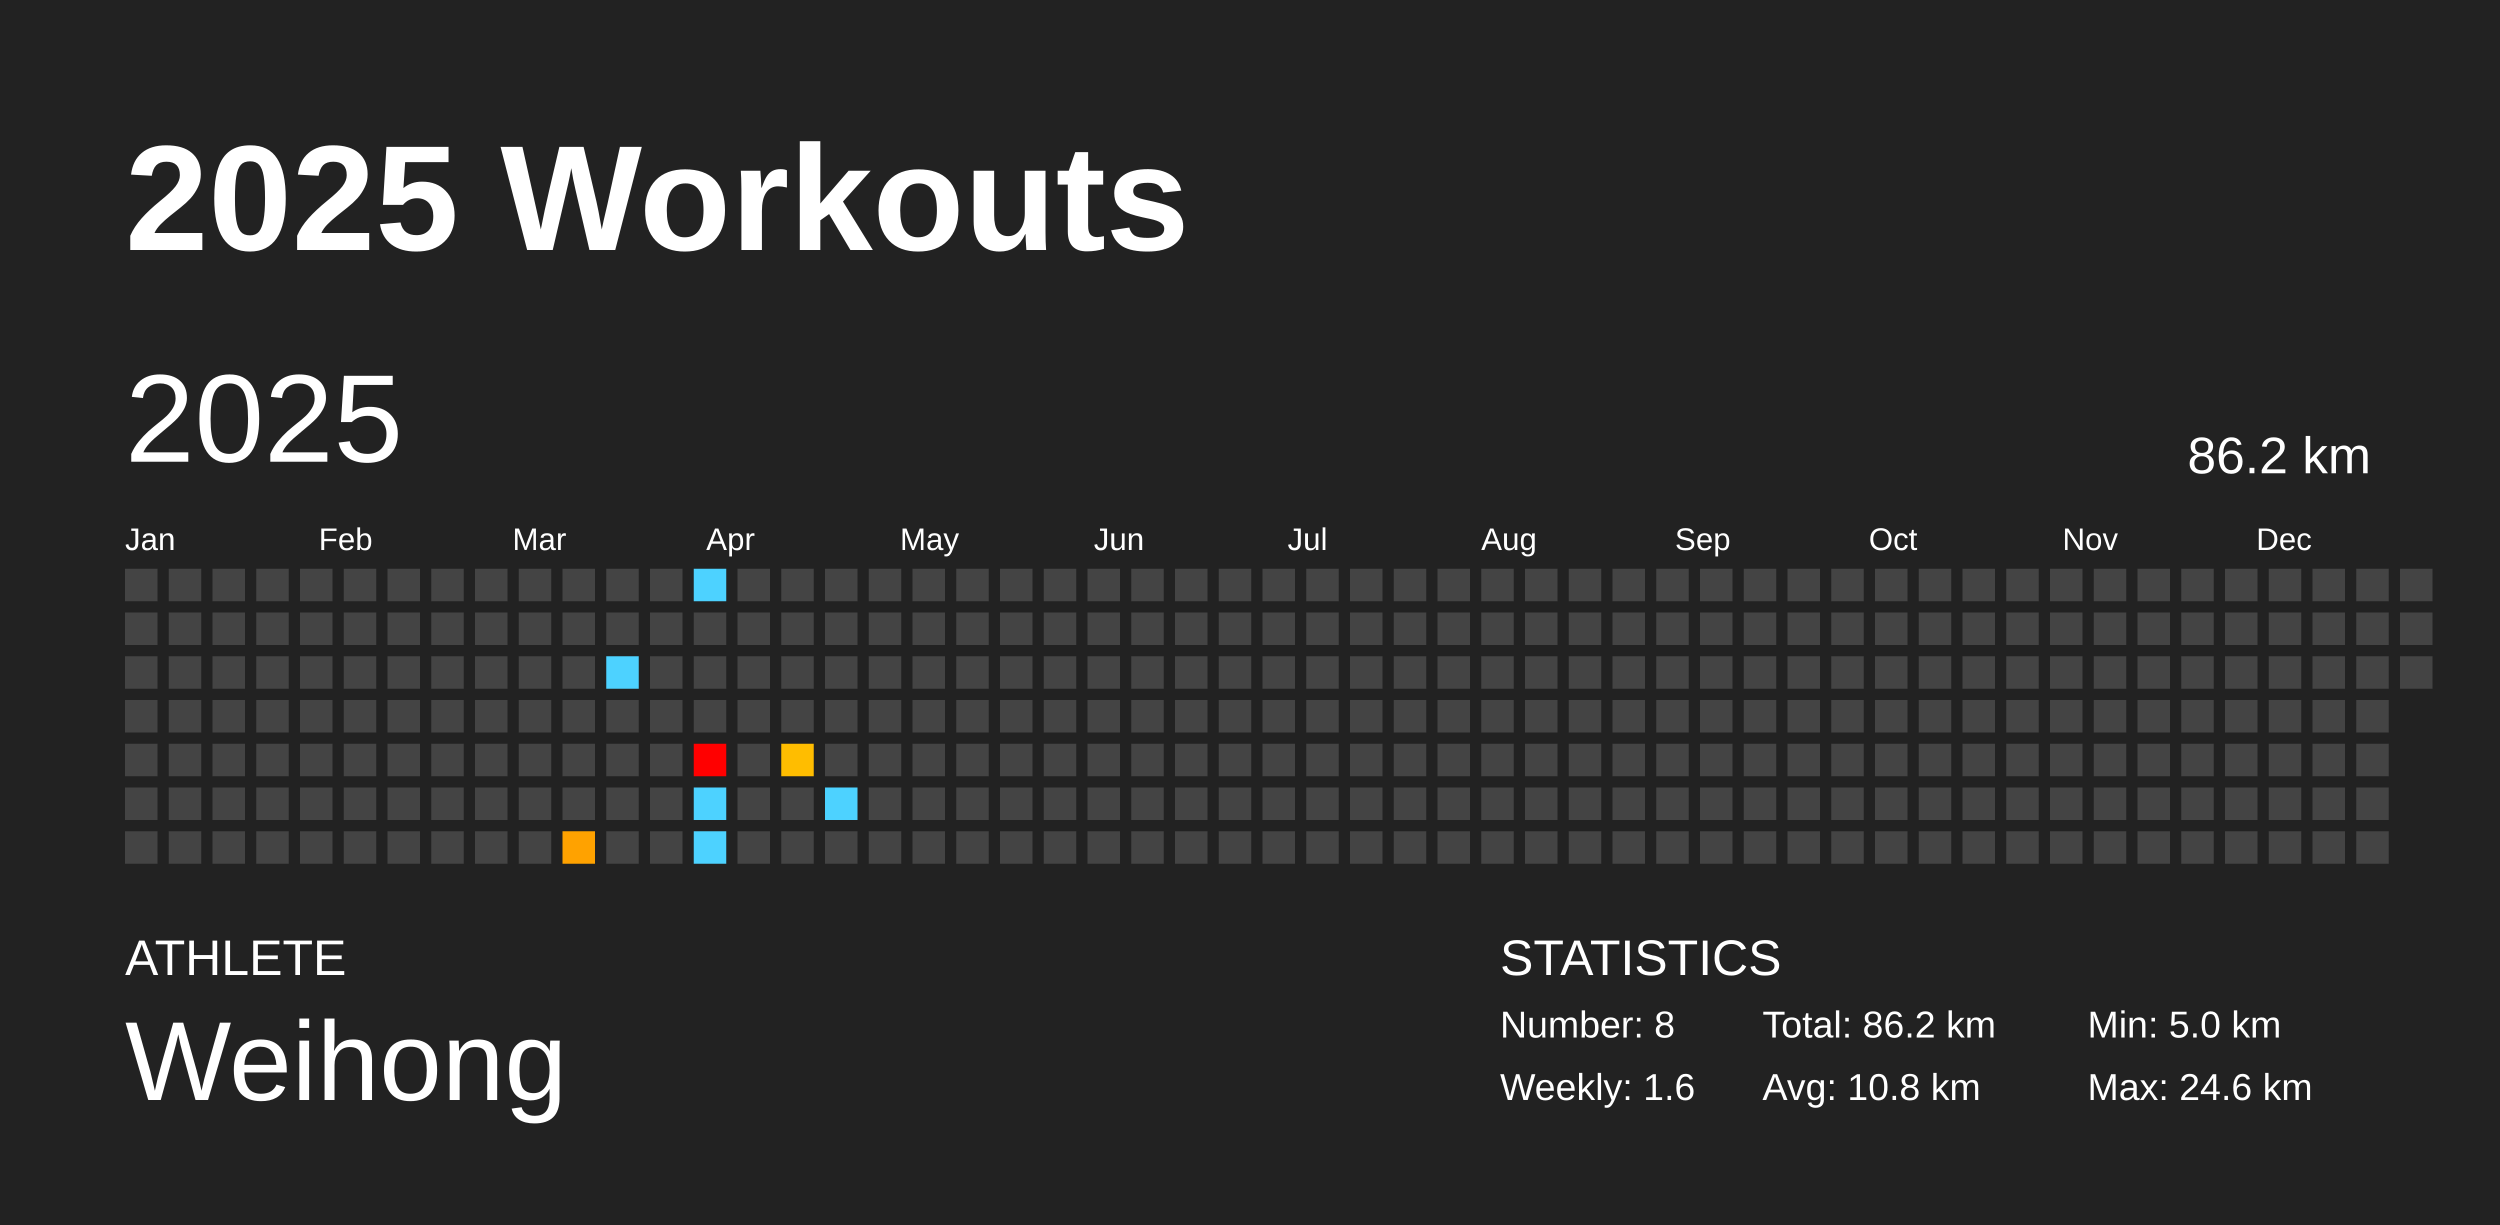
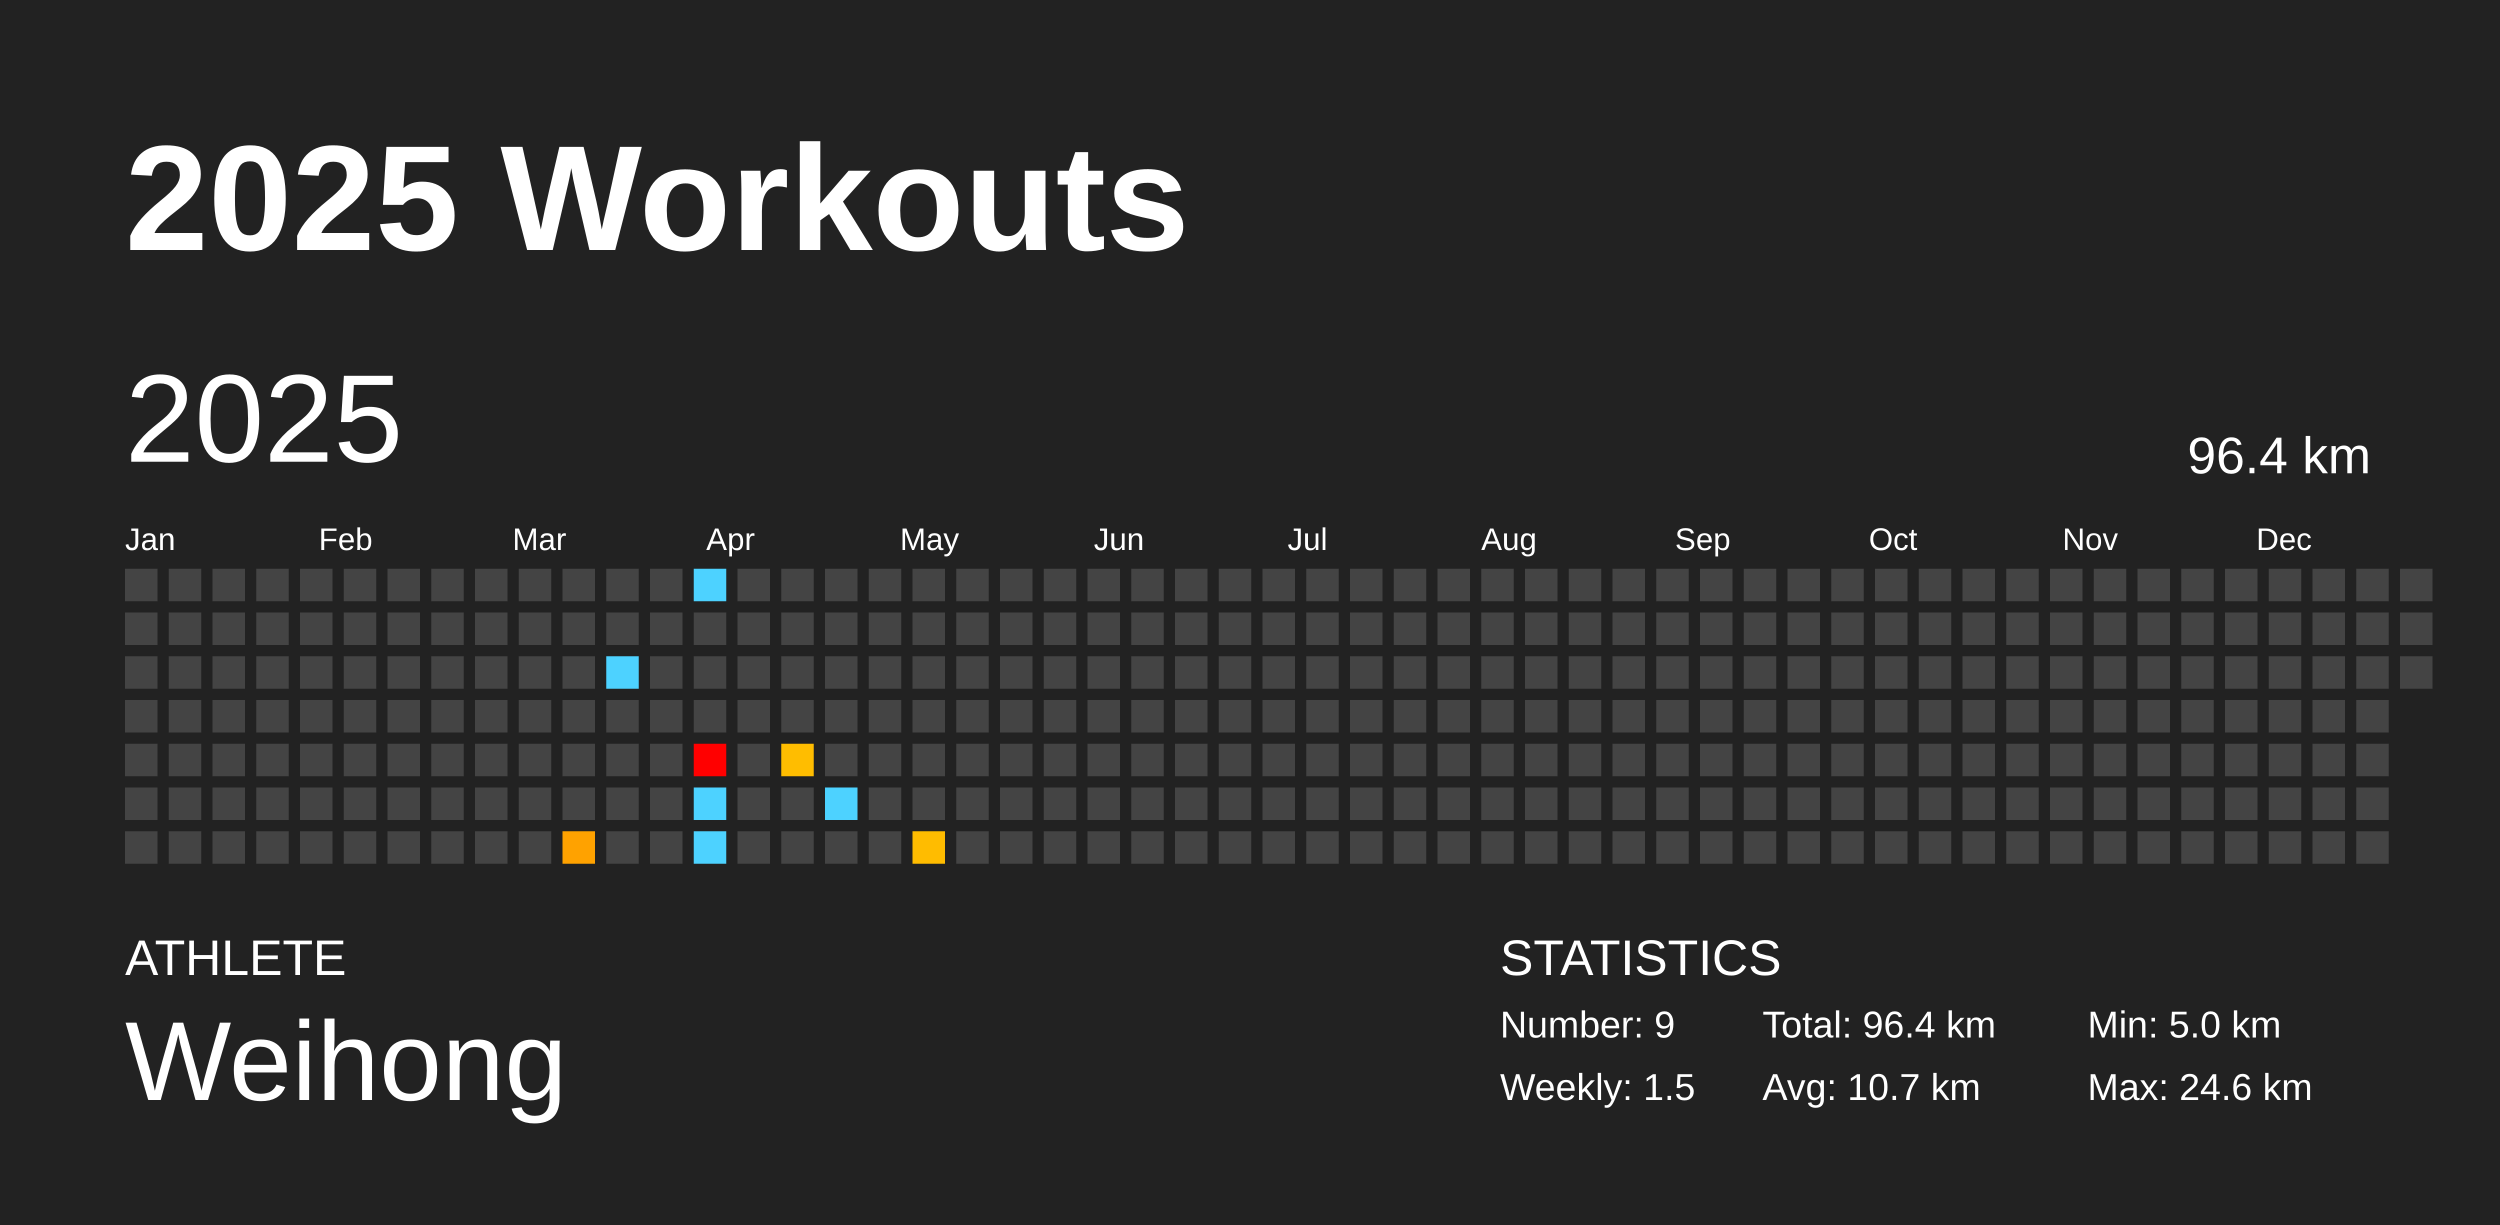
<svg xmlns="http://www.w3.org/2000/svg" baseProfile="full" height="98mm" version="1.1" viewBox="0,0,200,98" width="200mm">
  <defs />
  <rect fill="#222222" height="98" width="200" x="0" y="0" />
  <text fill="#FFFFFF" style="font-size:12px; font-family:Arial; font-weight:bold;" x="10" y="20">2025 Workouts</text>
  <text fill="#FFFFFF" style="font-size:4px; font-family:Arial" x="10" y="78">ATHLETE</text>
  <text fill="#FFFFFF" style="font-size:9px; font-family:Arial" x="10" y="88">Weihong</text>
  <text fill="#FFFFFF" style="font-size:4px; font-family:Arial" x="120" y="78">STATISTICS</text>
-   <text fill="#FFFFFF" style="font-size:3px; font-family:Arial" x="120" y="83">Number: 8</text>
-   <text fill="#FFFFFF" style="font-size:3px; font-family:Arial" x="120" y="88">Weekly: 1.6</text>
-   <text fill="#FFFFFF" style="font-size:3px; font-family:Arial" x="141" y="83">Total: 86.2 km</text>
-   <text fill="#FFFFFF" style="font-size:3px; font-family:Arial" x="141" y="88">Avg: 10.8 km</text>
+   <text fill="#FFFFFF" style="font-size:3px; font-family:Arial" x="120" y="83">Number: 9</text>
+   <text fill="#FFFFFF" style="font-size:3px; font-family:Arial" x="120" y="88">Weekly: 1.5</text>
+   <text fill="#FFFFFF" style="font-size:3px; font-family:Arial" x="141" y="83">Total: 96.4 km</text>
+   <text fill="#FFFFFF" style="font-size:3px; font-family:Arial" x="141" y="88">Avg: 10.7 km</text>
  <text fill="#FFFFFF" style="font-size:3px; font-family:Arial" x="167" y="83">Min: 5.0 km</text>
  <text fill="#FFFFFF" style="font-size:3px; font-family:Arial" x="167" y="88">Max: 24.6 km</text>
  <text dominant-baseline="hanging" fill="#FFFFFF" style="font-size:10.0px; font-family:Arial;" x="10" y="30">2025</text>
-   <text dominant-baseline="hanging" fill="#FFFFFF" style="font-size:4.125px; font-family:Arial;" x="175" y="35">86.2 km</text>
+   <text dominant-baseline="hanging" fill="#FFFFFF" style="font-size:4.125px; font-family:Arial;" x="175" y="35">96.4 km</text>
  <text fill="#FFFFFF" style="font-size:2.5px; font-family:Arial" x="10.0" y="44">Jan</text>
  <text fill="#FFFFFF" style="font-size:2.5px; font-family:Arial" x="25.5" y="44">Feb</text>
  <text fill="#FFFFFF" style="font-size:2.5px; font-family:Arial" x="41.0" y="44">Mar</text>
  <text fill="#FFFFFF" style="font-size:2.5px; font-family:Arial" x="56.5" y="44">Apr</text>
  <text fill="#FFFFFF" style="font-size:2.5px; font-family:Arial" x="72.0" y="44">May</text>
  <text fill="#FFFFFF" style="font-size:2.5px; font-family:Arial" x="87.5" y="44">Jun</text>
  <text fill="#FFFFFF" style="font-size:2.5px; font-family:Arial" x="103.0" y="44">Jul</text>
  <text fill="#FFFFFF" style="font-size:2.5px; font-family:Arial" x="118.5" y="44">Aug</text>
  <text fill="#FFFFFF" style="font-size:2.5px; font-family:Arial" x="134.0" y="44">Sep</text>
  <text fill="#FFFFFF" style="font-size:2.5px; font-family:Arial" x="149.5" y="44">Oct</text>
  <text fill="#FFFFFF" style="font-size:2.5px; font-family:Arial" x="165.0" y="44">Nov</text>
  <text fill="#FFFFFF" style="font-size:2.5px; font-family:Arial" x="180.5" y="44">Dec</text>
  <rect fill="#444444" height="2.6" width="2.6" x="10.0" y="45.5" />
  <rect fill="#444444" height="2.6" width="2.6" x="10.0" y="49.0" />
  <rect fill="#444444" height="2.6" width="2.6" x="10.0" y="52.5" />
  <rect fill="#444444" height="2.6" width="2.6" x="10.0" y="56.0" />
  <rect fill="#444444" height="2.6" width="2.6" x="10.0" y="59.5" />
  <rect fill="#444444" height="2.6" width="2.6" x="10.0" y="63.0" />
  <rect fill="#444444" height="2.6" width="2.6" x="10.0" y="66.5" />
  <rect fill="#444444" height="2.6" width="2.6" x="13.5" y="45.5" />
  <rect fill="#444444" height="2.6" width="2.6" x="13.5" y="49.0" />
  <rect fill="#444444" height="2.6" width="2.6" x="13.5" y="52.5" />
  <rect fill="#444444" height="2.6" width="2.6" x="13.5" y="56.0" />
  <rect fill="#444444" height="2.6" width="2.6" x="13.5" y="59.5" />
  <rect fill="#444444" height="2.6" width="2.6" x="13.5" y="63.0" />
  <rect fill="#444444" height="2.6" width="2.6" x="13.5" y="66.5" />
  <rect fill="#444444" height="2.6" width="2.6" x="17.0" y="45.5" />
  <rect fill="#444444" height="2.6" width="2.6" x="17.0" y="49.0" />
  <rect fill="#444444" height="2.6" width="2.6" x="17.0" y="52.5" />
  <rect fill="#444444" height="2.6" width="2.6" x="17.0" y="56.0" />
  <rect fill="#444444" height="2.6" width="2.6" x="17.0" y="59.5" />
  <rect fill="#444444" height="2.6" width="2.6" x="17.0" y="63.0" />
  <rect fill="#444444" height="2.6" width="2.6" x="17.0" y="66.5" />
  <rect fill="#444444" height="2.6" width="2.6" x="20.5" y="45.5" />
  <rect fill="#444444" height="2.6" width="2.6" x="20.5" y="49.0" />
  <rect fill="#444444" height="2.6" width="2.6" x="20.5" y="52.5" />
  <rect fill="#444444" height="2.6" width="2.6" x="20.5" y="56.0" />
  <rect fill="#444444" height="2.6" width="2.6" x="20.5" y="59.5" />
  <rect fill="#444444" height="2.6" width="2.6" x="20.5" y="63.0" />
  <rect fill="#444444" height="2.6" width="2.6" x="20.5" y="66.5" />
  <rect fill="#444444" height="2.6" width="2.6" x="24.0" y="45.5" />
  <rect fill="#444444" height="2.6" width="2.6" x="24.0" y="49.0" />
  <rect fill="#444444" height="2.6" width="2.6" x="24.0" y="52.5" />
  <rect fill="#444444" height="2.6" width="2.6" x="24.0" y="56.0" />
  <rect fill="#444444" height="2.6" width="2.6" x="24.0" y="59.5" />
  <rect fill="#444444" height="2.6" width="2.6" x="24.0" y="63.0" />
  <rect fill="#444444" height="2.6" width="2.6" x="24.0" y="66.5" />
  <rect fill="#444444" height="2.6" width="2.6" x="27.5" y="45.5" />
  <rect fill="#444444" height="2.6" width="2.6" x="27.5" y="49.0" />
  <rect fill="#444444" height="2.6" width="2.6" x="27.5" y="52.5" />
  <rect fill="#444444" height="2.6" width="2.6" x="27.5" y="56.0" />
  <rect fill="#444444" height="2.6" width="2.6" x="27.5" y="59.5" />
  <rect fill="#444444" height="2.6" width="2.6" x="27.5" y="63.0" />
  <rect fill="#444444" height="2.6" width="2.6" x="27.5" y="66.5" />
  <rect fill="#444444" height="2.6" width="2.6" x="31.0" y="45.5" />
  <rect fill="#444444" height="2.6" width="2.6" x="31.0" y="49.0" />
  <rect fill="#444444" height="2.6" width="2.6" x="31.0" y="52.5" />
  <rect fill="#444444" height="2.6" width="2.6" x="31.0" y="56.0" />
  <rect fill="#444444" height="2.6" width="2.6" x="31.0" y="59.5" />
  <rect fill="#444444" height="2.6" width="2.6" x="31.0" y="63.0" />
  <rect fill="#444444" height="2.6" width="2.6" x="31.0" y="66.5" />
  <rect fill="#444444" height="2.6" width="2.6" x="34.5" y="45.5" />
  <rect fill="#444444" height="2.6" width="2.6" x="34.5" y="49.0" />
  <rect fill="#444444" height="2.6" width="2.6" x="34.5" y="52.5" />
  <rect fill="#444444" height="2.6" width="2.6" x="34.5" y="56.0" />
  <rect fill="#444444" height="2.6" width="2.6" x="34.5" y="59.5" />
  <rect fill="#444444" height="2.6" width="2.6" x="34.5" y="63.0" />
  <rect fill="#444444" height="2.6" width="2.6" x="34.5" y="66.5" />
  <rect fill="#444444" height="2.6" width="2.6" x="38.0" y="45.5" />
  <rect fill="#444444" height="2.6" width="2.6" x="38.0" y="49.0" />
  <rect fill="#444444" height="2.6" width="2.6" x="38.0" y="52.5" />
  <rect fill="#444444" height="2.6" width="2.6" x="38.0" y="56.0" />
  <rect fill="#444444" height="2.6" width="2.6" x="38.0" y="59.5" />
  <rect fill="#444444" height="2.6" width="2.6" x="38.0" y="63.0" />
  <rect fill="#444444" height="2.6" width="2.6" x="38.0" y="66.5" />
  <rect fill="#444444" height="2.6" width="2.6" x="41.5" y="45.5" />
  <rect fill="#444444" height="2.6" width="2.6" x="41.5" y="49.0" />
  <rect fill="#444444" height="2.6" width="2.6" x="41.5" y="52.5" />
  <rect fill="#444444" height="2.6" width="2.6" x="41.5" y="56.0" />
  <rect fill="#444444" height="2.6" width="2.6" x="41.5" y="59.5" />
  <rect fill="#444444" height="2.6" width="2.6" x="41.5" y="63.0" />
  <rect fill="#444444" height="2.6" width="2.6" x="41.5" y="66.5" />
  <rect fill="#444444" height="2.6" width="2.6" x="45.0" y="45.5" />
  <rect fill="#444444" height="2.6" width="2.6" x="45.0" y="49.0" />
  <rect fill="#444444" height="2.6" width="2.6" x="45.0" y="52.5" />
  <rect fill="#444444" height="2.6" width="2.6" x="45.0" y="56.0" />
  <rect fill="#444444" height="2.6" width="2.6" x="45.0" y="59.5" />
  <rect fill="#444444" height="2.6" width="2.6" x="45.0" y="63.0" />
  <rect fill="#ffa200" height="2.6" width="2.6" x="45.0" y="66.5" />
  <rect fill="#444444" height="2.6" width="2.6" x="48.5" y="45.5" />
  <rect fill="#444444" height="2.6" width="2.6" x="48.5" y="49.0" />
  <rect fill="#4dd2ff" height="2.6" width="2.6" x="48.5" y="52.5" />
  <rect fill="#444444" height="2.6" width="2.6" x="48.5" y="56.0" />
  <rect fill="#444444" height="2.6" width="2.6" x="48.5" y="59.5" />
  <rect fill="#444444" height="2.6" width="2.6" x="48.5" y="63.0" />
  <rect fill="#444444" height="2.6" width="2.6" x="48.5" y="66.5" />
  <rect fill="#444444" height="2.6" width="2.6" x="52.0" y="45.5" />
  <rect fill="#444444" height="2.6" width="2.6" x="52.0" y="49.0" />
  <rect fill="#444444" height="2.6" width="2.6" x="52.0" y="52.5" />
  <rect fill="#444444" height="2.6" width="2.6" x="52.0" y="56.0" />
  <rect fill="#444444" height="2.6" width="2.6" x="52.0" y="59.5" />
  <rect fill="#444444" height="2.6" width="2.6" x="52.0" y="63.0" />
  <rect fill="#444444" height="2.6" width="2.6" x="52.0" y="66.5" />
  <rect fill="#4dd2ff" height="2.6" width="2.6" x="55.5" y="45.5" />
  <rect fill="#444444" height="2.6" width="2.6" x="55.5" y="49.0" />
  <rect fill="#444444" height="2.6" width="2.6" x="55.5" y="52.5" />
  <rect fill="#444444" height="2.6" width="2.6" x="55.5" y="56.0" />
  <rect fill="red" height="2.6" width="2.6" x="55.5" y="59.5" />
  <rect fill="#4dd2ff" height="2.6" width="2.6" x="55.5" y="63.0" />
  <rect fill="#4dd2ff" height="2.6" width="2.6" x="55.5" y="66.5" />
  <rect fill="#444444" height="2.6" width="2.6" x="59.0" y="45.5" />
  <rect fill="#444444" height="2.6" width="2.6" x="59.0" y="49.0" />
  <rect fill="#444444" height="2.6" width="2.6" x="59.0" y="52.5" />
  <rect fill="#444444" height="2.6" width="2.6" x="59.0" y="56.0" />
  <rect fill="#444444" height="2.6" width="2.6" x="59.0" y="59.5" />
  <rect fill="#444444" height="2.6" width="2.6" x="59.0" y="63.0" />
  <rect fill="#444444" height="2.6" width="2.6" x="59.0" y="66.5" />
  <rect fill="#444444" height="2.6" width="2.6" x="62.5" y="45.5" />
  <rect fill="#444444" height="2.6" width="2.6" x="62.5" y="49.0" />
  <rect fill="#444444" height="2.6" width="2.6" x="62.5" y="52.5" />
  <rect fill="#444444" height="2.6" width="2.6" x="62.5" y="56.0" />
  <rect fill="#ffbd00" height="2.6" width="2.6" x="62.5" y="59.5" />
  <rect fill="#444444" height="2.6" width="2.6" x="62.5" y="63.0" />
  <rect fill="#444444" height="2.6" width="2.6" x="62.5" y="66.5" />
  <rect fill="#444444" height="2.6" width="2.6" x="66.0" y="45.5" />
  <rect fill="#444444" height="2.6" width="2.6" x="66.0" y="49.0" />
  <rect fill="#444444" height="2.6" width="2.6" x="66.0" y="52.5" />
  <rect fill="#444444" height="2.6" width="2.6" x="66.0" y="56.0" />
  <rect fill="#444444" height="2.6" width="2.6" x="66.0" y="59.5" />
  <rect fill="#4dd2ff" height="2.6" width="2.6" x="66.0" y="63.0" />
  <rect fill="#444444" height="2.6" width="2.6" x="66.0" y="66.5" />
  <rect fill="#444444" height="2.6" width="2.6" x="69.5" y="45.5" />
  <rect fill="#444444" height="2.6" width="2.6" x="69.5" y="49.0" />
  <rect fill="#444444" height="2.6" width="2.6" x="69.5" y="52.5" />
  <rect fill="#444444" height="2.6" width="2.6" x="69.5" y="56.0" />
  <rect fill="#444444" height="2.6" width="2.6" x="69.5" y="59.5" />
  <rect fill="#444444" height="2.6" width="2.6" x="69.5" y="63.0" />
  <rect fill="#444444" height="2.6" width="2.6" x="69.5" y="66.5" />
  <rect fill="#444444" height="2.6" width="2.6" x="73.0" y="45.5" />
  <rect fill="#444444" height="2.6" width="2.6" x="73.0" y="49.0" />
  <rect fill="#444444" height="2.6" width="2.6" x="73.0" y="52.5" />
  <rect fill="#444444" height="2.6" width="2.6" x="73.0" y="56.0" />
  <rect fill="#444444" height="2.6" width="2.6" x="73.0" y="59.5" />
  <rect fill="#444444" height="2.6" width="2.6" x="73.0" y="63.0" />
-   <rect fill="#444444" height="2.6" width="2.6" x="73.0" y="66.5" />
+   <rect fill="#ffbc00" height="2.6" width="2.6" x="73.0" y="66.5" />
  <rect fill="#444444" height="2.6" width="2.6" x="76.5" y="45.5" />
  <rect fill="#444444" height="2.6" width="2.6" x="76.5" y="49.0" />
  <rect fill="#444444" height="2.6" width="2.6" x="76.5" y="52.5" />
  <rect fill="#444444" height="2.6" width="2.6" x="76.5" y="56.0" />
  <rect fill="#444444" height="2.6" width="2.6" x="76.5" y="59.5" />
  <rect fill="#444444" height="2.6" width="2.6" x="76.5" y="63.0" />
  <rect fill="#444444" height="2.6" width="2.6" x="76.5" y="66.5" />
  <rect fill="#444444" height="2.6" width="2.6" x="80.0" y="45.5" />
  <rect fill="#444444" height="2.6" width="2.6" x="80.0" y="49.0" />
  <rect fill="#444444" height="2.6" width="2.6" x="80.0" y="52.5" />
  <rect fill="#444444" height="2.6" width="2.6" x="80.0" y="56.0" />
  <rect fill="#444444" height="2.6" width="2.6" x="80.0" y="59.5" />
  <rect fill="#444444" height="2.6" width="2.6" x="80.0" y="63.0" />
  <rect fill="#444444" height="2.6" width="2.6" x="80.0" y="66.5" />
  <rect fill="#444444" height="2.6" width="2.6" x="83.5" y="45.5" />
  <rect fill="#444444" height="2.6" width="2.6" x="83.5" y="49.0" />
  <rect fill="#444444" height="2.6" width="2.6" x="83.5" y="52.5" />
  <rect fill="#444444" height="2.6" width="2.6" x="83.5" y="56.0" />
  <rect fill="#444444" height="2.6" width="2.6" x="83.5" y="59.5" />
  <rect fill="#444444" height="2.6" width="2.6" x="83.5" y="63.0" />
  <rect fill="#444444" height="2.6" width="2.6" x="83.5" y="66.5" />
  <rect fill="#444444" height="2.6" width="2.6" x="87.0" y="45.5" />
  <rect fill="#444444" height="2.6" width="2.6" x="87.0" y="49.0" />
  <rect fill="#444444" height="2.6" width="2.6" x="87.0" y="52.5" />
  <rect fill="#444444" height="2.6" width="2.6" x="87.0" y="56.0" />
  <rect fill="#444444" height="2.6" width="2.6" x="87.0" y="59.5" />
  <rect fill="#444444" height="2.6" width="2.6" x="87.0" y="63.0" />
  <rect fill="#444444" height="2.6" width="2.6" x="87.0" y="66.5" />
  <rect fill="#444444" height="2.6" width="2.6" x="90.5" y="45.5" />
  <rect fill="#444444" height="2.6" width="2.6" x="90.5" y="49.0" />
  <rect fill="#444444" height="2.6" width="2.6" x="90.5" y="52.5" />
  <rect fill="#444444" height="2.6" width="2.6" x="90.5" y="56.0" />
  <rect fill="#444444" height="2.6" width="2.6" x="90.5" y="59.5" />
  <rect fill="#444444" height="2.6" width="2.6" x="90.5" y="63.0" />
  <rect fill="#444444" height="2.6" width="2.6" x="90.5" y="66.5" />
  <rect fill="#444444" height="2.6" width="2.6" x="94.0" y="45.5" />
  <rect fill="#444444" height="2.6" width="2.6" x="94.0" y="49.0" />
  <rect fill="#444444" height="2.6" width="2.6" x="94.0" y="52.5" />
  <rect fill="#444444" height="2.6" width="2.6" x="94.0" y="56.0" />
  <rect fill="#444444" height="2.6" width="2.6" x="94.0" y="59.5" />
  <rect fill="#444444" height="2.6" width="2.6" x="94.0" y="63.0" />
  <rect fill="#444444" height="2.6" width="2.6" x="94.0" y="66.5" />
  <rect fill="#444444" height="2.6" width="2.6" x="97.5" y="45.5" />
  <rect fill="#444444" height="2.6" width="2.6" x="97.5" y="49.0" />
  <rect fill="#444444" height="2.6" width="2.6" x="97.5" y="52.5" />
  <rect fill="#444444" height="2.6" width="2.6" x="97.5" y="56.0" />
  <rect fill="#444444" height="2.6" width="2.6" x="97.5" y="59.5" />
  <rect fill="#444444" height="2.6" width="2.6" x="97.5" y="63.0" />
  <rect fill="#444444" height="2.6" width="2.6" x="97.5" y="66.5" />
  <rect fill="#444444" height="2.6" width="2.6" x="101.0" y="45.5" />
  <rect fill="#444444" height="2.6" width="2.6" x="101.0" y="49.0" />
  <rect fill="#444444" height="2.6" width="2.6" x="101.0" y="52.5" />
  <rect fill="#444444" height="2.6" width="2.6" x="101.0" y="56.0" />
  <rect fill="#444444" height="2.6" width="2.6" x="101.0" y="59.5" />
  <rect fill="#444444" height="2.6" width="2.6" x="101.0" y="63.0" />
  <rect fill="#444444" height="2.6" width="2.6" x="101.0" y="66.5" />
  <rect fill="#444444" height="2.6" width="2.6" x="104.5" y="45.5" />
  <rect fill="#444444" height="2.6" width="2.6" x="104.5" y="49.0" />
  <rect fill="#444444" height="2.6" width="2.6" x="104.5" y="52.5" />
  <rect fill="#444444" height="2.6" width="2.6" x="104.5" y="56.0" />
  <rect fill="#444444" height="2.6" width="2.6" x="104.5" y="59.5" />
  <rect fill="#444444" height="2.6" width="2.6" x="104.5" y="63.0" />
  <rect fill="#444444" height="2.6" width="2.6" x="104.5" y="66.5" />
  <rect fill="#444444" height="2.6" width="2.6" x="108.0" y="45.5" />
  <rect fill="#444444" height="2.6" width="2.6" x="108.0" y="49.0" />
  <rect fill="#444444" height="2.6" width="2.6" x="108.0" y="52.5" />
  <rect fill="#444444" height="2.6" width="2.6" x="108.0" y="56.0" />
  <rect fill="#444444" height="2.6" width="2.6" x="108.0" y="59.5" />
  <rect fill="#444444" height="2.6" width="2.6" x="108.0" y="63.0" />
  <rect fill="#444444" height="2.6" width="2.6" x="108.0" y="66.5" />
  <rect fill="#444444" height="2.6" width="2.6" x="111.5" y="45.5" />
  <rect fill="#444444" height="2.6" width="2.6" x="111.5" y="49.0" />
  <rect fill="#444444" height="2.6" width="2.6" x="111.5" y="52.5" />
  <rect fill="#444444" height="2.6" width="2.6" x="111.5" y="56.0" />
  <rect fill="#444444" height="2.6" width="2.6" x="111.5" y="59.5" />
  <rect fill="#444444" height="2.6" width="2.6" x="111.5" y="63.0" />
  <rect fill="#444444" height="2.6" width="2.6" x="111.5" y="66.5" />
  <rect fill="#444444" height="2.6" width="2.6" x="115.0" y="45.5" />
  <rect fill="#444444" height="2.6" width="2.6" x="115.0" y="49.0" />
  <rect fill="#444444" height="2.6" width="2.6" x="115.0" y="52.5" />
  <rect fill="#444444" height="2.6" width="2.6" x="115.0" y="56.0" />
  <rect fill="#444444" height="2.6" width="2.6" x="115.0" y="59.5" />
  <rect fill="#444444" height="2.6" width="2.6" x="115.0" y="63.0" />
  <rect fill="#444444" height="2.6" width="2.6" x="115.0" y="66.5" />
  <rect fill="#444444" height="2.6" width="2.6" x="118.5" y="45.5" />
  <rect fill="#444444" height="2.6" width="2.6" x="118.5" y="49.0" />
  <rect fill="#444444" height="2.6" width="2.6" x="118.5" y="52.5" />
  <rect fill="#444444" height="2.6" width="2.6" x="118.5" y="56.0" />
  <rect fill="#444444" height="2.6" width="2.6" x="118.5" y="59.5" />
  <rect fill="#444444" height="2.6" width="2.6" x="118.5" y="63.0" />
  <rect fill="#444444" height="2.6" width="2.6" x="118.5" y="66.5" />
  <rect fill="#444444" height="2.6" width="2.6" x="122.0" y="45.5" />
  <rect fill="#444444" height="2.6" width="2.6" x="122.0" y="49.0" />
  <rect fill="#444444" height="2.6" width="2.6" x="122.0" y="52.5" />
  <rect fill="#444444" height="2.6" width="2.6" x="122.0" y="56.0" />
  <rect fill="#444444" height="2.6" width="2.6" x="122.0" y="59.5" />
  <rect fill="#444444" height="2.6" width="2.6" x="122.0" y="63.0" />
  <rect fill="#444444" height="2.6" width="2.6" x="122.0" y="66.5" />
  <rect fill="#444444" height="2.6" width="2.6" x="125.5" y="45.5" />
  <rect fill="#444444" height="2.6" width="2.6" x="125.5" y="49.0" />
  <rect fill="#444444" height="2.6" width="2.6" x="125.5" y="52.5" />
  <rect fill="#444444" height="2.6" width="2.6" x="125.5" y="56.0" />
  <rect fill="#444444" height="2.6" width="2.6" x="125.5" y="59.5" />
  <rect fill="#444444" height="2.6" width="2.6" x="125.5" y="63.0" />
  <rect fill="#444444" height="2.6" width="2.6" x="125.5" y="66.5" />
  <rect fill="#444444" height="2.6" width="2.6" x="129.0" y="45.5" />
  <rect fill="#444444" height="2.6" width="2.6" x="129.0" y="49.0" />
  <rect fill="#444444" height="2.6" width="2.6" x="129.0" y="52.5" />
  <rect fill="#444444" height="2.6" width="2.6" x="129.0" y="56.0" />
  <rect fill="#444444" height="2.6" width="2.6" x="129.0" y="59.5" />
  <rect fill="#444444" height="2.6" width="2.6" x="129.0" y="63.0" />
  <rect fill="#444444" height="2.6" width="2.6" x="129.0" y="66.5" />
  <rect fill="#444444" height="2.6" width="2.6" x="132.5" y="45.5" />
  <rect fill="#444444" height="2.6" width="2.6" x="132.5" y="49.0" />
  <rect fill="#444444" height="2.6" width="2.6" x="132.5" y="52.5" />
  <rect fill="#444444" height="2.6" width="2.6" x="132.5" y="56.0" />
  <rect fill="#444444" height="2.6" width="2.6" x="132.5" y="59.5" />
  <rect fill="#444444" height="2.6" width="2.6" x="132.5" y="63.0" />
  <rect fill="#444444" height="2.6" width="2.6" x="132.5" y="66.5" />
  <rect fill="#444444" height="2.6" width="2.6" x="136.0" y="45.5" />
  <rect fill="#444444" height="2.6" width="2.6" x="136.0" y="49.0" />
  <rect fill="#444444" height="2.6" width="2.6" x="136.0" y="52.5" />
  <rect fill="#444444" height="2.6" width="2.6" x="136.0" y="56.0" />
  <rect fill="#444444" height="2.6" width="2.6" x="136.0" y="59.5" />
  <rect fill="#444444" height="2.6" width="2.6" x="136.0" y="63.0" />
  <rect fill="#444444" height="2.6" width="2.6" x="136.0" y="66.5" />
  <rect fill="#444444" height="2.6" width="2.6" x="139.5" y="45.5" />
  <rect fill="#444444" height="2.6" width="2.6" x="139.5" y="49.0" />
  <rect fill="#444444" height="2.6" width="2.6" x="139.5" y="52.5" />
  <rect fill="#444444" height="2.6" width="2.6" x="139.5" y="56.0" />
  <rect fill="#444444" height="2.6" width="2.6" x="139.5" y="59.5" />
  <rect fill="#444444" height="2.6" width="2.6" x="139.5" y="63.0" />
  <rect fill="#444444" height="2.6" width="2.6" x="139.5" y="66.5" />
  <rect fill="#444444" height="2.6" width="2.6" x="143.0" y="45.5" />
  <rect fill="#444444" height="2.6" width="2.6" x="143.0" y="49.0" />
  <rect fill="#444444" height="2.6" width="2.6" x="143.0" y="52.5" />
  <rect fill="#444444" height="2.6" width="2.6" x="143.0" y="56.0" />
  <rect fill="#444444" height="2.6" width="2.6" x="143.0" y="59.5" />
  <rect fill="#444444" height="2.6" width="2.6" x="143.0" y="63.0" />
  <rect fill="#444444" height="2.6" width="2.6" x="143.0" y="66.5" />
  <rect fill="#444444" height="2.6" width="2.6" x="146.5" y="45.5" />
  <rect fill="#444444" height="2.6" width="2.6" x="146.5" y="49.0" />
  <rect fill="#444444" height="2.6" width="2.6" x="146.5" y="52.5" />
  <rect fill="#444444" height="2.6" width="2.6" x="146.5" y="56.0" />
  <rect fill="#444444" height="2.6" width="2.6" x="146.5" y="59.5" />
  <rect fill="#444444" height="2.6" width="2.6" x="146.5" y="63.0" />
  <rect fill="#444444" height="2.6" width="2.6" x="146.5" y="66.5" />
  <rect fill="#444444" height="2.6" width="2.6" x="150.0" y="45.5" />
  <rect fill="#444444" height="2.6" width="2.6" x="150.0" y="49.0" />
  <rect fill="#444444" height="2.6" width="2.6" x="150.0" y="52.5" />
  <rect fill="#444444" height="2.6" width="2.6" x="150.0" y="56.0" />
  <rect fill="#444444" height="2.6" width="2.6" x="150.0" y="59.5" />
  <rect fill="#444444" height="2.6" width="2.6" x="150.0" y="63.0" />
  <rect fill="#444444" height="2.6" width="2.6" x="150.0" y="66.5" />
  <rect fill="#444444" height="2.6" width="2.6" x="153.5" y="45.5" />
  <rect fill="#444444" height="2.6" width="2.6" x="153.5" y="49.0" />
  <rect fill="#444444" height="2.6" width="2.6" x="153.5" y="52.5" />
  <rect fill="#444444" height="2.6" width="2.6" x="153.5" y="56.0" />
  <rect fill="#444444" height="2.6" width="2.6" x="153.5" y="59.5" />
  <rect fill="#444444" height="2.6" width="2.6" x="153.5" y="63.0" />
  <rect fill="#444444" height="2.6" width="2.6" x="153.5" y="66.5" />
  <rect fill="#444444" height="2.6" width="2.6" x="157.0" y="45.5" />
  <rect fill="#444444" height="2.6" width="2.6" x="157.0" y="49.0" />
  <rect fill="#444444" height="2.6" width="2.6" x="157.0" y="52.5" />
  <rect fill="#444444" height="2.6" width="2.6" x="157.0" y="56.0" />
  <rect fill="#444444" height="2.6" width="2.6" x="157.0" y="59.5" />
  <rect fill="#444444" height="2.6" width="2.6" x="157.0" y="63.0" />
  <rect fill="#444444" height="2.6" width="2.6" x="157.0" y="66.5" />
  <rect fill="#444444" height="2.6" width="2.6" x="160.5" y="45.5" />
  <rect fill="#444444" height="2.6" width="2.6" x="160.5" y="49.0" />
  <rect fill="#444444" height="2.6" width="2.6" x="160.5" y="52.5" />
  <rect fill="#444444" height="2.6" width="2.6" x="160.5" y="56.0" />
  <rect fill="#444444" height="2.6" width="2.6" x="160.5" y="59.5" />
  <rect fill="#444444" height="2.6" width="2.6" x="160.5" y="63.0" />
  <rect fill="#444444" height="2.6" width="2.6" x="160.5" y="66.5" />
  <rect fill="#444444" height="2.6" width="2.6" x="164.0" y="45.5" />
  <rect fill="#444444" height="2.6" width="2.6" x="164.0" y="49.0" />
  <rect fill="#444444" height="2.6" width="2.6" x="164.0" y="52.5" />
  <rect fill="#444444" height="2.6" width="2.6" x="164.0" y="56.0" />
  <rect fill="#444444" height="2.6" width="2.6" x="164.0" y="59.5" />
  <rect fill="#444444" height="2.6" width="2.6" x="164.0" y="63.0" />
  <rect fill="#444444" height="2.6" width="2.6" x="164.0" y="66.5" />
  <rect fill="#444444" height="2.6" width="2.6" x="167.5" y="45.5" />
  <rect fill="#444444" height="2.6" width="2.6" x="167.5" y="49.0" />
  <rect fill="#444444" height="2.6" width="2.6" x="167.5" y="52.5" />
  <rect fill="#444444" height="2.6" width="2.6" x="167.5" y="56.0" />
  <rect fill="#444444" height="2.6" width="2.6" x="167.5" y="59.5" />
  <rect fill="#444444" height="2.6" width="2.6" x="167.5" y="63.0" />
  <rect fill="#444444" height="2.6" width="2.6" x="167.5" y="66.5" />
  <rect fill="#444444" height="2.6" width="2.6" x="171.0" y="45.5" />
  <rect fill="#444444" height="2.6" width="2.6" x="171.0" y="49.0" />
  <rect fill="#444444" height="2.6" width="2.6" x="171.0" y="52.5" />
  <rect fill="#444444" height="2.6" width="2.6" x="171.0" y="56.0" />
  <rect fill="#444444" height="2.6" width="2.6" x="171.0" y="59.5" />
  <rect fill="#444444" height="2.6" width="2.6" x="171.0" y="63.0" />
  <rect fill="#444444" height="2.6" width="2.6" x="171.0" y="66.5" />
  <rect fill="#444444" height="2.6" width="2.6" x="174.5" y="45.5" />
  <rect fill="#444444" height="2.6" width="2.6" x="174.5" y="49.0" />
  <rect fill="#444444" height="2.6" width="2.6" x="174.5" y="52.5" />
  <rect fill="#444444" height="2.6" width="2.6" x="174.5" y="56.0" />
  <rect fill="#444444" height="2.6" width="2.6" x="174.5" y="59.5" />
  <rect fill="#444444" height="2.6" width="2.6" x="174.5" y="63.0" />
  <rect fill="#444444" height="2.6" width="2.6" x="174.5" y="66.5" />
  <rect fill="#444444" height="2.6" width="2.6" x="178.0" y="45.5" />
  <rect fill="#444444" height="2.6" width="2.6" x="178.0" y="49.0" />
  <rect fill="#444444" height="2.6" width="2.6" x="178.0" y="52.5" />
  <rect fill="#444444" height="2.6" width="2.6" x="178.0" y="56.0" />
  <rect fill="#444444" height="2.6" width="2.6" x="178.0" y="59.5" />
  <rect fill="#444444" height="2.6" width="2.6" x="178.0" y="63.0" />
  <rect fill="#444444" height="2.6" width="2.6" x="178.0" y="66.5" />
  <rect fill="#444444" height="2.6" width="2.6" x="181.5" y="45.5" />
  <rect fill="#444444" height="2.6" width="2.6" x="181.5" y="49.0" />
  <rect fill="#444444" height="2.6" width="2.6" x="181.5" y="52.5" />
  <rect fill="#444444" height="2.6" width="2.6" x="181.5" y="56.0" />
  <rect fill="#444444" height="2.6" width="2.6" x="181.5" y="59.5" />
  <rect fill="#444444" height="2.6" width="2.6" x="181.5" y="63.0" />
  <rect fill="#444444" height="2.6" width="2.6" x="181.5" y="66.5" />
  <rect fill="#444444" height="2.6" width="2.6" x="185.0" y="45.5" />
  <rect fill="#444444" height="2.6" width="2.6" x="185.0" y="49.0" />
  <rect fill="#444444" height="2.6" width="2.6" x="185.0" y="52.5" />
  <rect fill="#444444" height="2.6" width="2.6" x="185.0" y="56.0" />
  <rect fill="#444444" height="2.6" width="2.6" x="185.0" y="59.5" />
  <rect fill="#444444" height="2.6" width="2.6" x="185.0" y="63.0" />
  <rect fill="#444444" height="2.6" width="2.6" x="185.0" y="66.5" />
  <rect fill="#444444" height="2.6" width="2.6" x="188.5" y="45.5" />
  <rect fill="#444444" height="2.6" width="2.6" x="188.5" y="49.0" />
  <rect fill="#444444" height="2.6" width="2.6" x="188.5" y="52.5" />
  <rect fill="#444444" height="2.6" width="2.6" x="188.5" y="56.0" />
  <rect fill="#444444" height="2.6" width="2.6" x="188.5" y="59.5" />
  <rect fill="#444444" height="2.6" width="2.6" x="188.5" y="63.0" />
  <rect fill="#444444" height="2.6" width="2.6" x="188.5" y="66.5" />
  <rect fill="#444444" height="2.6" width="2.6" x="192.0" y="45.5" />
  <rect fill="#444444" height="2.6" width="2.6" x="192.0" y="49.0" />
  <rect fill="#444444" height="2.6" width="2.6" x="192.0" y="52.5" />
</svg>
